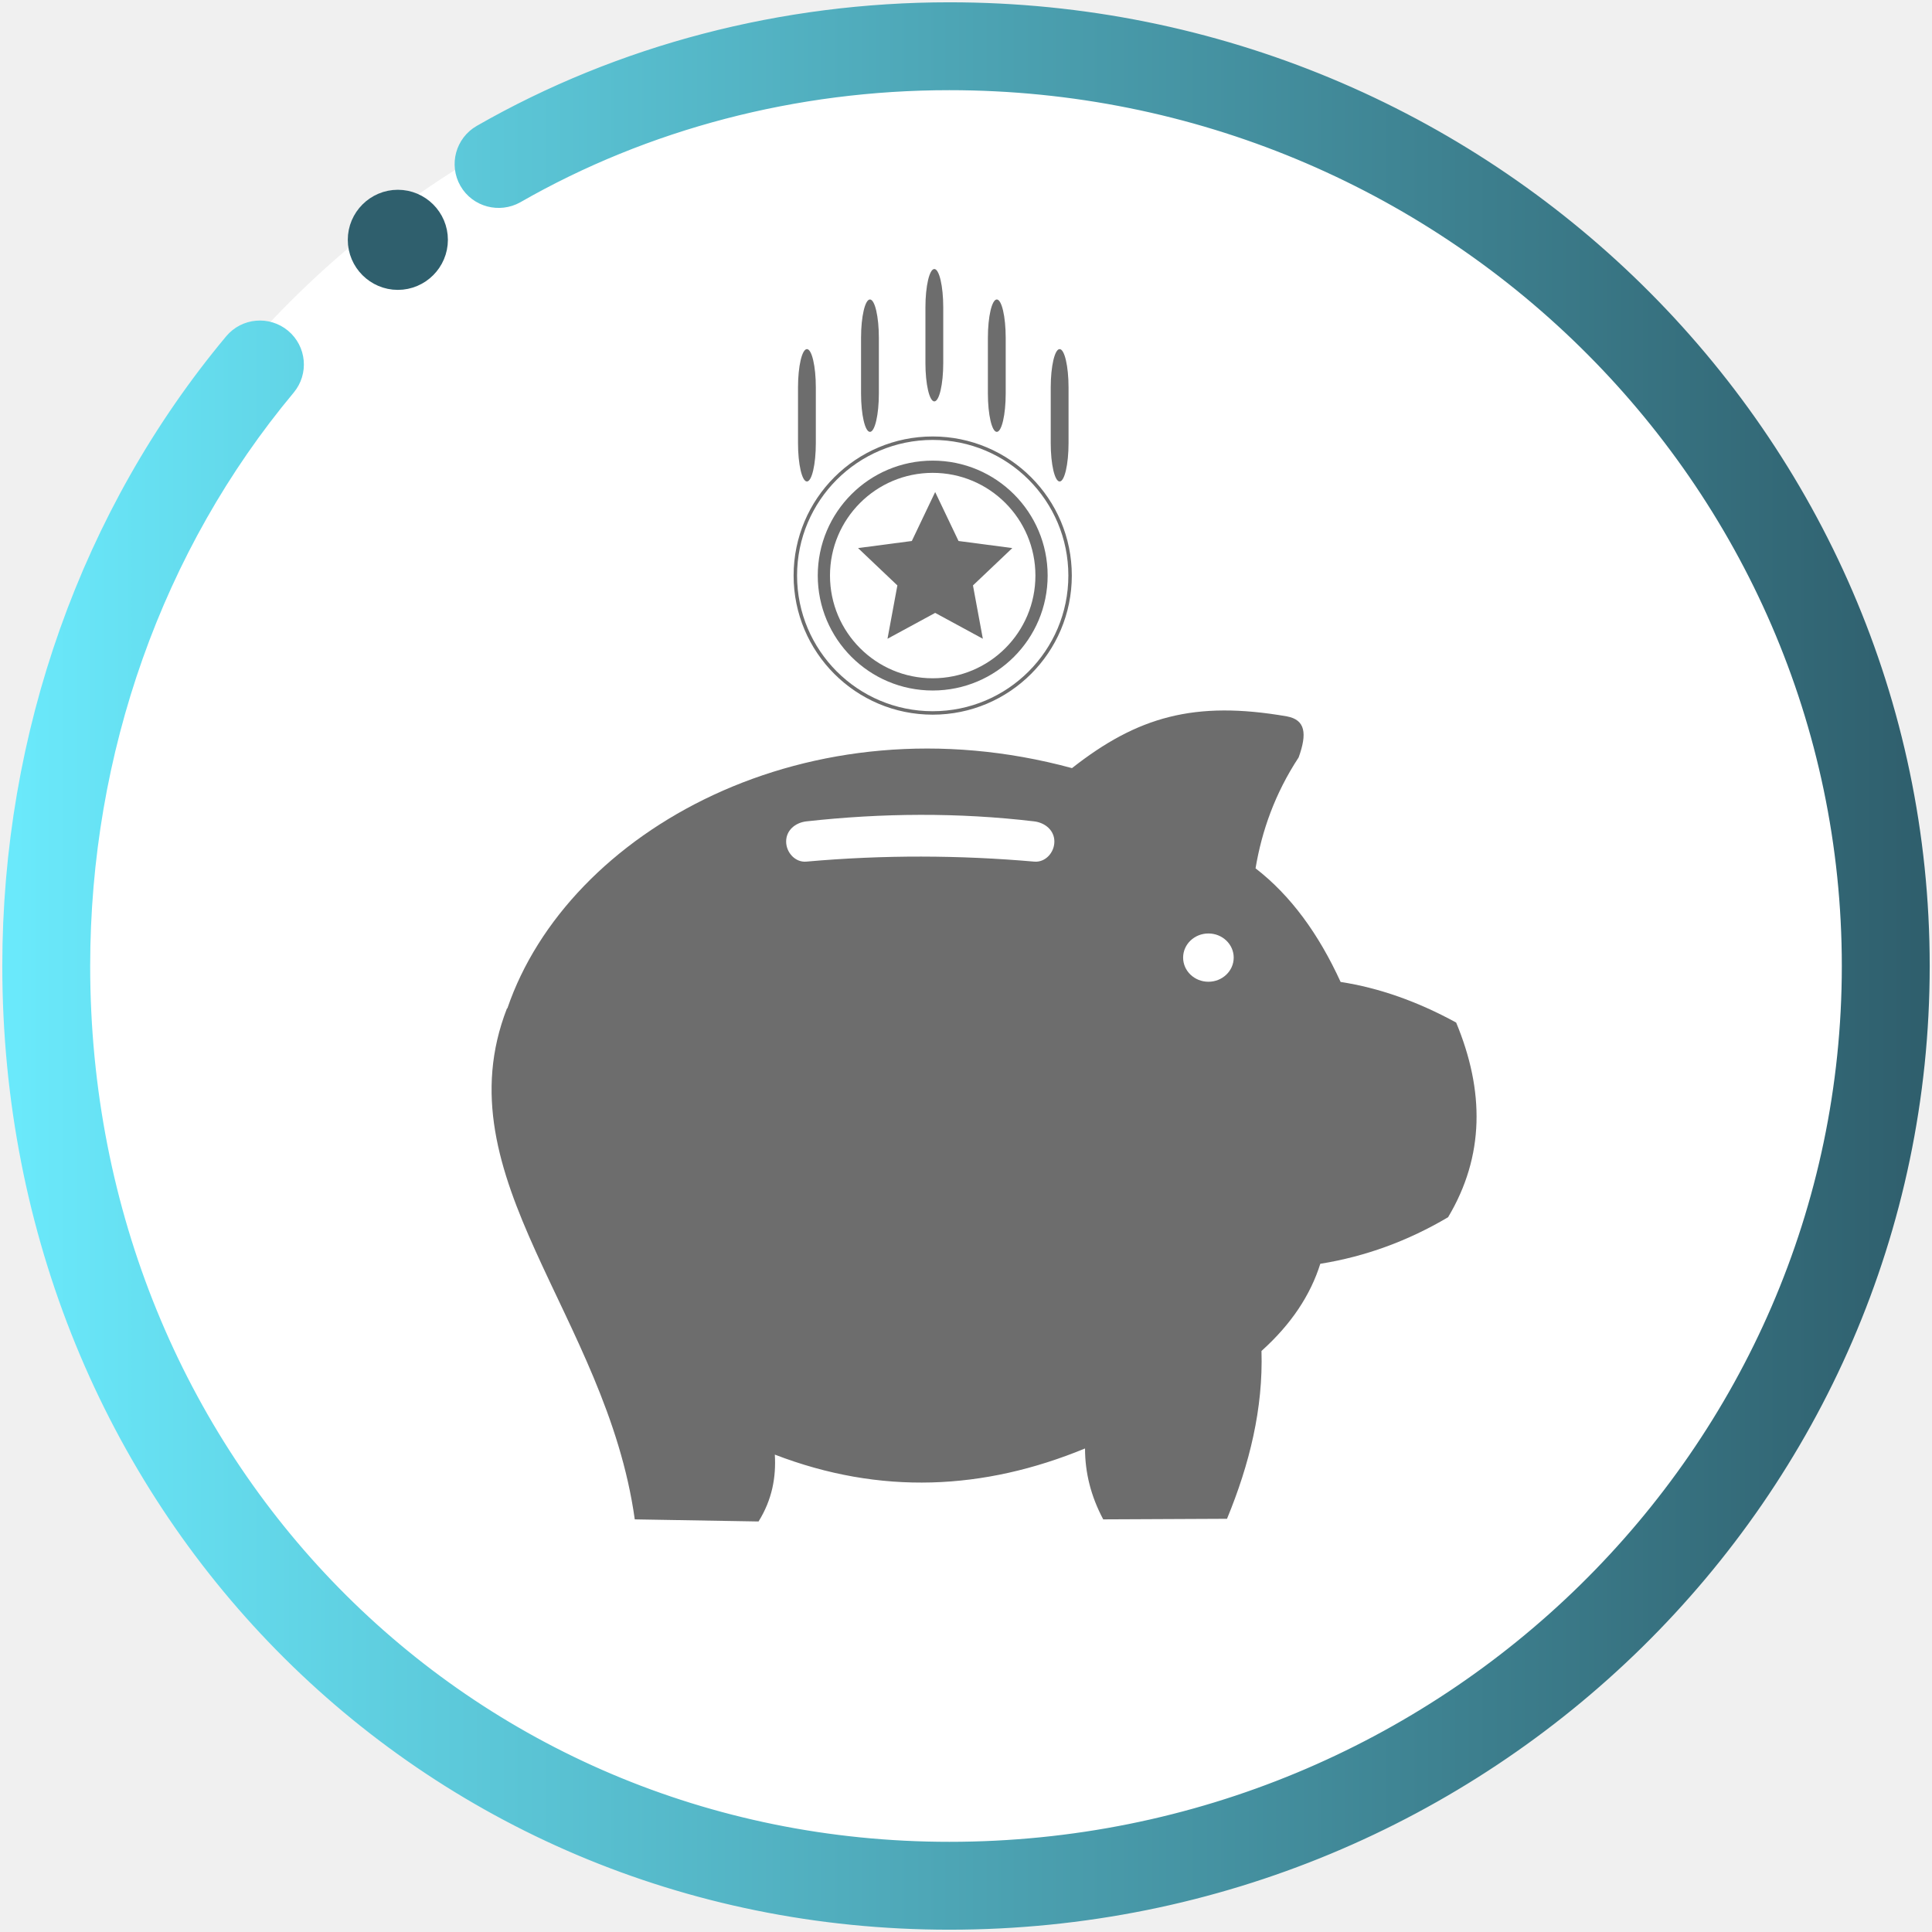
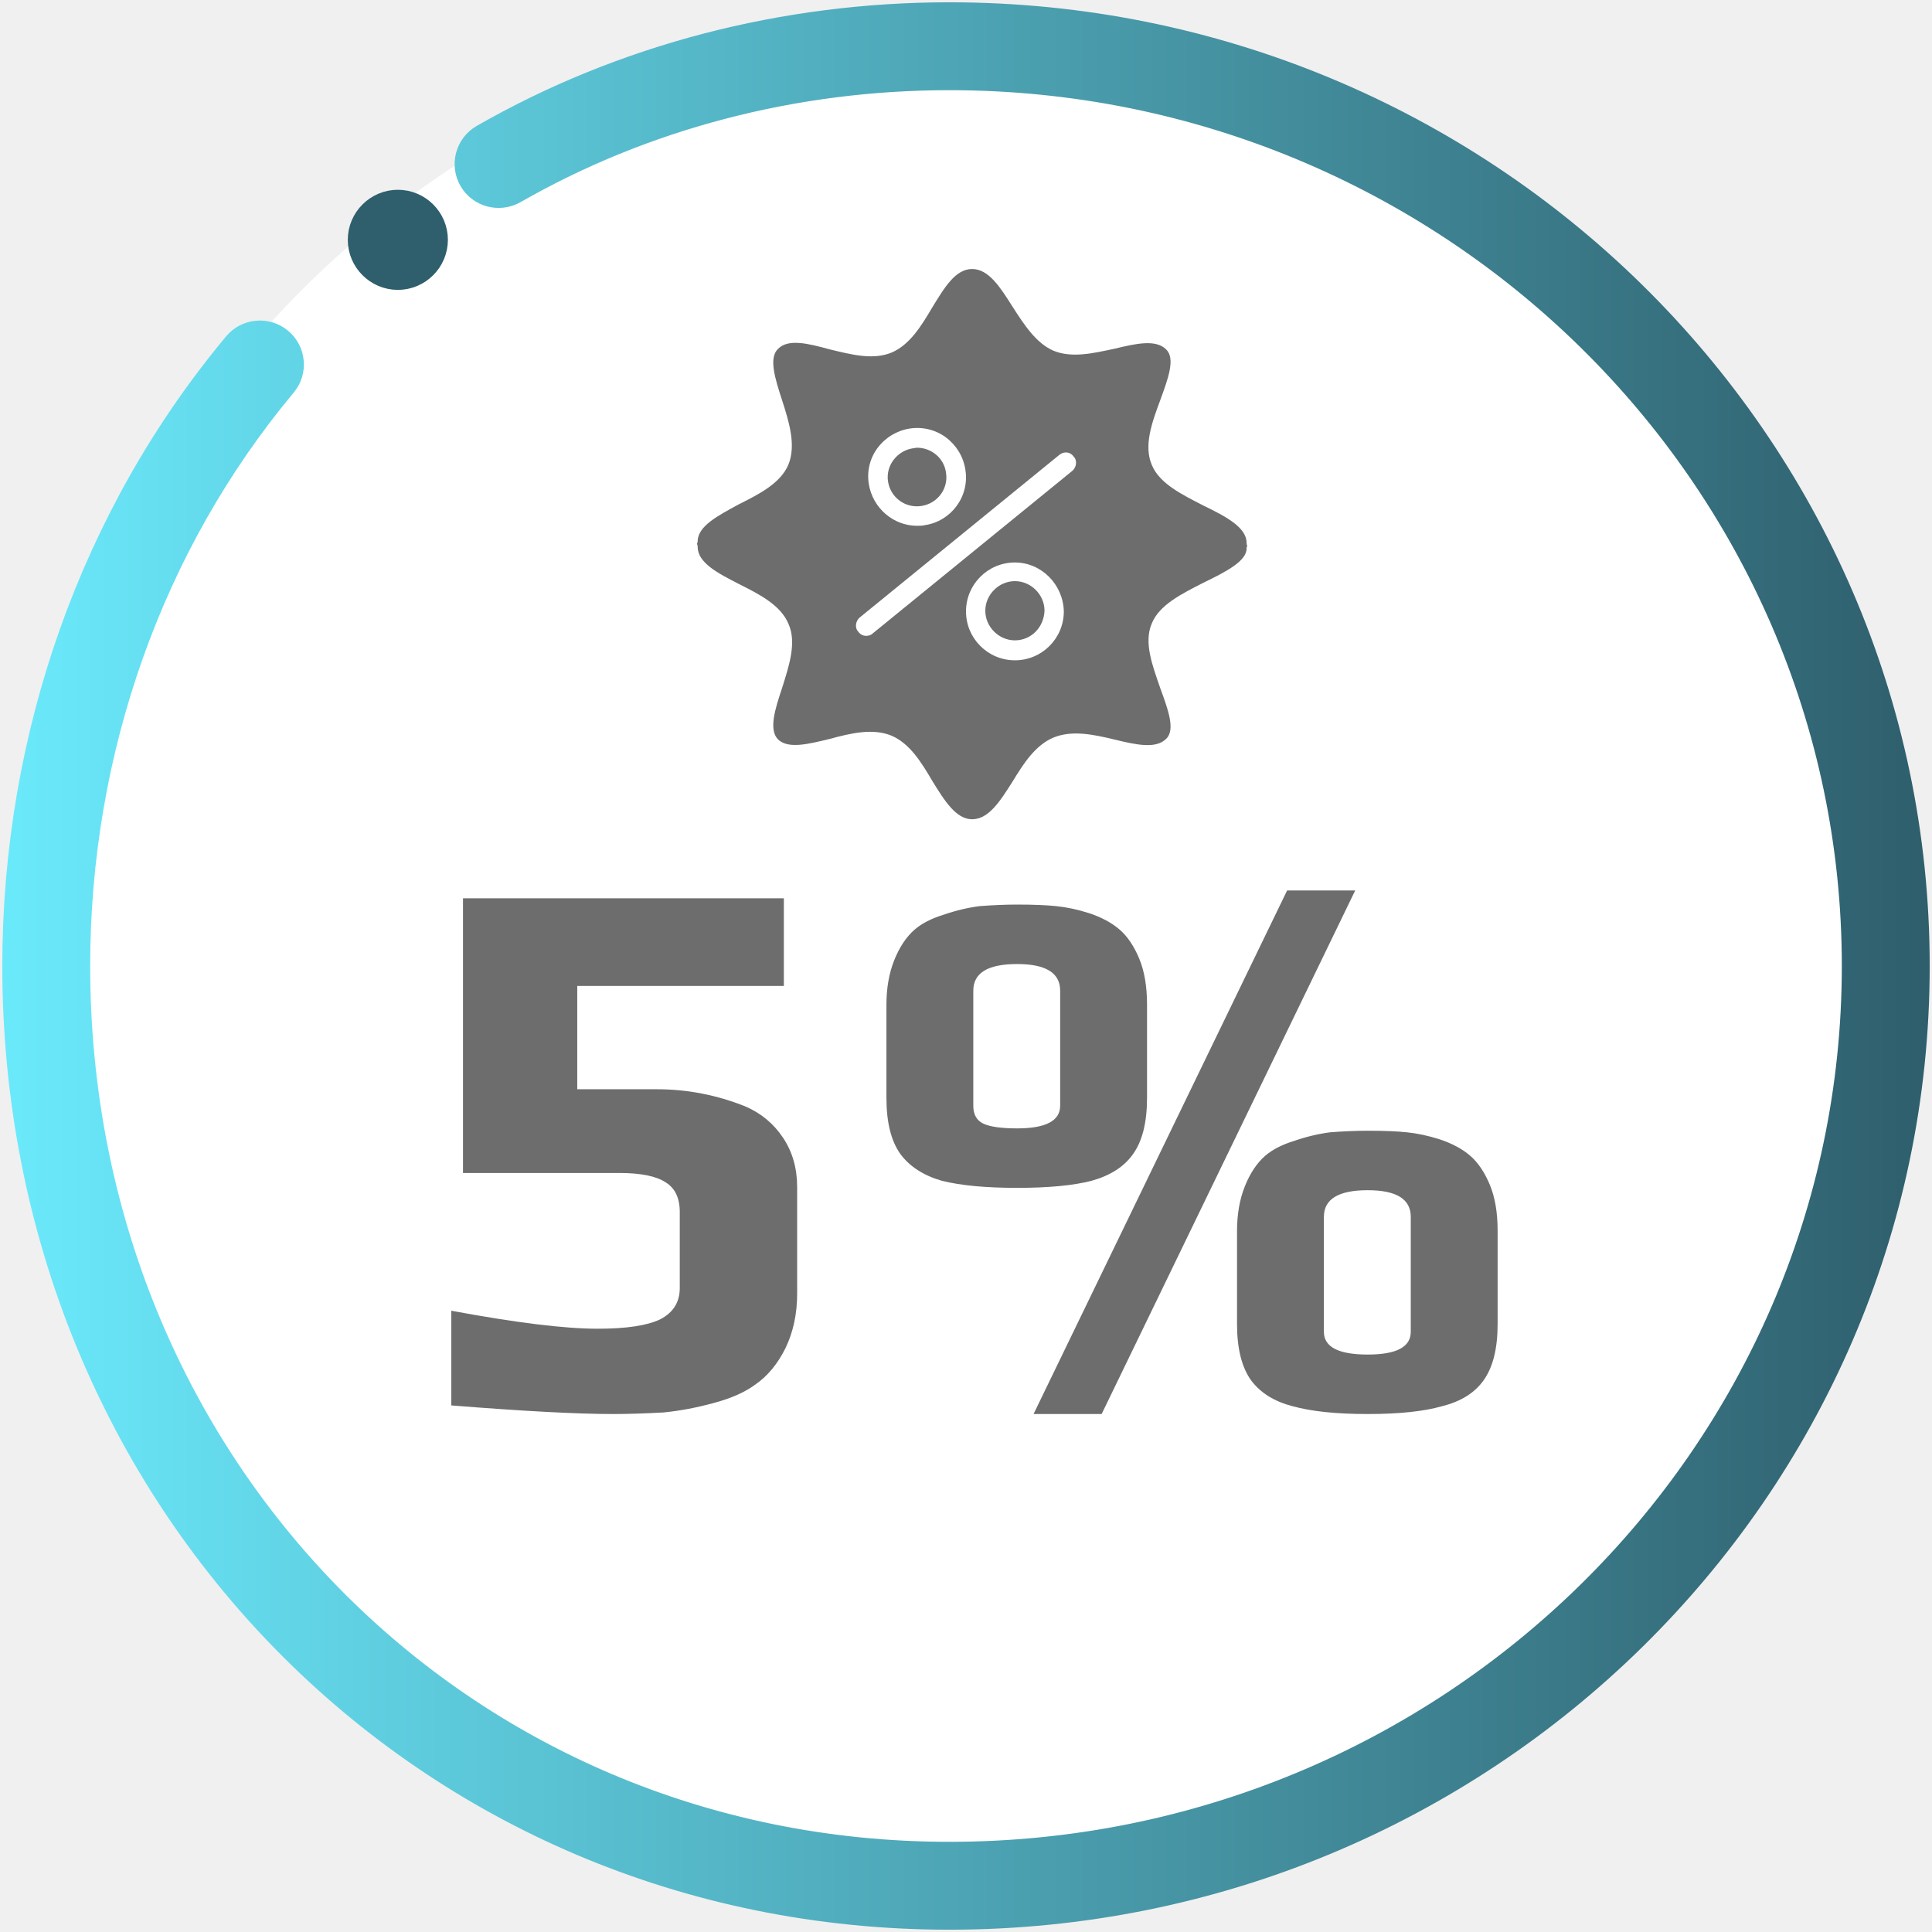
<svg xmlns="http://www.w3.org/2000/svg" width="158" height="158" viewBox="0 0 158 158" fill="none">
-   <g clip-path="url(#clip0_2_25)">
-     <circle cx="78.5" cy="79.5" r="77.5" fill="white" />
-     <path d="M77.636 156.812C34.771 156.812 1.188 122.632 1.188 79C1.188 60.175 7.604 42.112 19.266 28.142C20.189 27.042 21.818 26.902 22.918 27.815C24.018 28.733 24.168 30.367 23.25 31.467C12.367 44.503 6.375 61.383 6.375 79C6.375 119.727 37.676 151.625 77.636 151.625C118.435 151.625 151.625 119.047 151.625 79C151.625 38.953 118.435 6.375 77.636 6.375C64.978 6.375 52.668 9.591 42.06 15.671C40.83 16.361 39.233 15.951 38.522 14.706C37.811 13.461 38.242 11.879 39.487 11.163C50.879 4.637 64.07 1.188 77.636 1.188C121.294 1.188 156.812 36.094 156.812 79C156.812 121.906 121.294 156.812 77.636 156.812Z" fill="url(#paint0_linear_2_25)" stroke="url(#paint1_linear_2_25)" stroke-width="2" />
-     <path d="M35.129 19.613C35.129 21.04 33.962 22.207 32.536 22.207C31.109 22.207 29.942 21.04 29.942 19.613C29.942 18.187 31.109 17.02 32.536 17.02C33.962 17.02 35.129 18.182 35.129 19.613Z" fill="#2F5F6D" stroke="#2F5F6D" stroke-width="3" />
-     <g clip-path="url(#clip1_2_25)">
-       <path fill-rule="evenodd" clip-rule="evenodd" d="M41.492 82.466C46.444 67.941 66.139 56.973 87.668 62.817C93.012 58.618 97.681 57.271 105.249 58.587C106.753 58.869 106.91 59.981 106.205 61.94C104.262 64.901 103.196 67.941 102.679 71.012C105.578 73.253 107.85 76.402 109.636 80.304C112.786 80.79 115.935 81.902 119.085 83.626C121.404 89.204 121.419 94.531 118.426 99.545C115.167 101.472 111.689 102.757 107.975 103.353C107.176 105.891 105.625 108.273 103.165 110.482C103.306 115.183 102.194 119.727 100.345 124.208L90.222 124.255C89.22 122.375 88.734 120.447 88.734 118.457C80.445 121.873 72 122.281 63.366 118.959C63.476 120.808 63.147 122.641 62.034 124.427L51.912 124.255C49.593 107.599 36.071 96.317 41.461 82.466H41.492Z" fill="#6D6D6D" />
-       <path d="M98.825 80.288C99.967 80.288 100.893 79.404 100.893 78.314C100.893 77.224 99.967 76.34 98.825 76.34C97.682 76.34 96.756 77.224 96.756 78.314C96.756 79.404 97.682 80.288 98.825 80.288Z" fill="white" />
-       <path fill-rule="evenodd" clip-rule="evenodd" d="M65.936 67.173C72.156 66.484 78.377 66.437 84.582 67.173C85.475 67.283 86.227 67.91 86.227 68.819C86.227 69.727 85.49 70.542 84.582 70.464C78.471 69.931 72.266 69.9 65.936 70.464C65.043 70.542 64.291 69.727 64.291 68.819C64.291 67.91 65.027 67.283 65.936 67.173Z" fill="white" />
-       <path d="M76.277 55.97C81.192 55.97 85.177 51.985 85.177 47.07C85.177 42.155 81.192 38.17 76.277 38.17C71.362 38.17 67.377 42.155 67.377 47.07C67.377 51.985 71.362 55.97 76.277 55.97Z" stroke="#6D6D6D" stroke-miterlimit="22.926" />
-       <path d="M76.277 58.305C82.482 58.305 87.512 53.275 87.512 47.07C87.512 40.865 82.482 35.836 76.277 35.836C70.073 35.836 65.043 40.865 65.043 47.07C65.043 53.275 70.073 58.305 76.277 58.305Z" stroke="#6D6D6D" stroke-width="0.283" stroke-miterlimit="22.926" />
-       <path d="M66.719 31.683C66.719 29.953 66.393 28.55 65.991 28.55C65.588 28.55 65.262 29.953 65.262 31.683V36.243C65.262 37.974 65.588 39.377 65.991 39.377C66.393 39.377 66.719 37.974 66.719 36.243V31.683Z" fill="#6D6D6D" />
-       <path d="M87.386 31.683C87.386 29.953 87.06 28.55 86.658 28.55C86.255 28.55 85.929 29.953 85.929 31.683V36.243C85.929 37.974 86.255 39.377 86.658 39.377C87.06 39.377 87.386 37.974 87.386 36.243V31.683Z" fill="#6D6D6D" />
-       <path d="M82.247 27.625C82.247 25.894 81.921 24.491 81.519 24.491C81.116 24.491 80.79 25.894 80.79 27.625V32.185C80.79 33.916 81.116 35.319 81.519 35.319C81.921 35.319 82.247 33.916 82.247 32.185V27.625Z" fill="#6D6D6D" />
-       <path d="M71.874 27.625C71.874 25.894 71.548 24.491 71.146 24.491C70.743 24.491 70.417 25.894 70.417 27.625V32.185C70.417 33.916 70.743 35.319 71.146 35.319C71.548 35.319 71.874 33.916 71.874 32.185V27.625Z" fill="#6D6D6D" />
-       <path d="M77.139 25.134C77.139 23.403 76.813 22 76.41 22C76.008 22 75.682 23.403 75.682 25.134V29.693C75.682 31.424 76.008 32.827 76.41 32.827C76.813 32.827 77.139 31.424 77.139 29.693V25.134Z" fill="#6D6D6D" />
-       <path d="M76.479 40.239L78.389 44.243L82.787 44.822L79.57 47.876L80.377 52.238L76.479 50.122L72.58 52.238L73.388 47.876L70.171 44.822L74.569 44.243L76.479 40.239Z" fill="#6D6D6D" />
-     </g>
-   </g>
+   <circle cx="79.5" cy="78.5" r="77.5" fill="white" />
+   <path d="M77.636 156.812C34.771 156.812 1.188 122.632 1.188 79C1.188 60.175 7.604 42.112 19.266 28.142C20.189 27.042 21.818 26.902 22.918 27.815C24.018 28.733 24.168 30.367 23.25 31.467C12.367 44.503 6.375 61.383 6.375 79C6.375 119.727 37.676 151.625 77.636 151.625C118.435 151.625 151.625 119.047 151.625 79C151.625 38.953 118.435 6.375 77.636 6.375C64.978 6.375 52.668 9.591 42.06 15.671C40.83 16.361 39.233 15.951 38.522 14.706C37.811 13.461 38.242 11.879 39.487 11.163C50.879 4.637 64.07 1.188 77.636 1.188C121.294 1.188 156.812 36.094 156.812 79C156.812 121.906 121.294 156.812 77.636 156.812Z" fill="url(#paint0_linear_139_93)" stroke="url(#paint1_linear_139_93)" stroke-width="2" />
+   <path d="M35.129 19.613C35.129 21.04 33.962 22.207 32.536 22.207C31.109 22.207 29.942 21.04 29.942 19.613C29.942 18.187 31.109 17.02 32.536 17.02C33.962 17.02 35.129 18.182 35.129 19.613Z" fill="#2F5F6D" stroke="#2F5F6D" stroke-width="3" />
+   <path d="M50.152 115.64C47.208 115.64 42.792 115.405 36.904 114.936V107.192C42.195 108.173 46.184 108.664 48.872 108.664C51.219 108.664 52.925 108.408 53.992 107.896C55.059 107.341 55.592 106.488 55.592 105.336V99.128C55.592 97.976 55.208 97.165 54.44 96.696C53.672 96.184 52.413 95.928 50.664 95.928H37.864V73.464H64.104V80.632H47.208V89.08H53.736C56.211 89.08 58.621 89.549 60.968 90.488C62.248 91.043 63.272 91.896 64.04 93.048C64.808 94.2 65.192 95.544 65.192 97.08V105.784C65.192 107.448 64.872 108.941 64.232 110.264C63.592 111.544 62.781 112.525 61.8 113.208C60.947 113.848 59.795 114.36 58.344 114.744C56.936 115.128 55.571 115.384 54.248 115.512C52.712 115.597 51.347 115.64 50.152 115.64ZM105.261 72.824H110.829L90.093 115.64H84.525L105.261 72.824ZM83.181 97.144C80.621 97.144 78.573 96.952 77.037 96.568C75.544 96.141 74.413 95.416 73.645 94.392C72.877 93.325 72.493 91.789 72.493 89.784V82.168C72.493 80.803 72.706 79.587 73.133 78.52C73.56 77.453 74.114 76.621 74.797 76.024C75.394 75.512 76.184 75.107 77.165 74.808C78.146 74.467 79.128 74.232 80.109 74.104C81.218 74.019 82.242 73.976 83.181 73.976C84.504 73.976 85.57 74.019 86.381 74.104C87.234 74.189 88.13 74.381 89.069 74.68C90.093 75.021 90.925 75.469 91.565 76.024C92.205 76.579 92.738 77.368 93.165 78.392C93.592 79.416 93.805 80.675 93.805 82.168V89.784C93.805 91.789 93.421 93.325 92.653 94.392C91.928 95.416 90.797 96.141 89.261 96.568C87.768 96.952 85.741 97.144 83.181 97.144ZM83.181 92.28C85.528 92.28 86.701 91.661 86.701 90.424V81.016C86.701 79.565 85.528 78.84 83.181 78.84C80.792 78.84 79.597 79.565 79.597 81.016V90.424C79.597 91.149 79.874 91.64 80.429 91.896C80.984 92.152 81.901 92.28 83.181 92.28ZM111.853 115.64C109.293 115.64 107.245 115.427 105.709 115C104.216 114.616 103.085 113.912 102.317 112.888C101.549 111.821 101.165 110.285 101.165 108.28V100.664C101.165 99.299 101.378 98.083 101.805 97.016C102.232 95.949 102.786 95.117 103.469 94.52C104.066 94.008 104.856 93.603 105.837 93.304C106.818 92.963 107.8 92.728 108.781 92.6C109.89 92.515 110.914 92.472 111.853 92.472C113.176 92.472 114.242 92.515 115.053 92.6C115.906 92.685 116.802 92.877 117.741 93.176C118.765 93.517 119.597 93.965 120.237 94.52C120.877 95.075 121.41 95.864 121.837 96.888C122.264 97.912 122.477 99.171 122.477 100.664V108.28C122.477 110.285 122.093 111.821 121.325 112.888C120.6 113.912 119.469 114.616 117.933 115C116.44 115.427 114.413 115.64 111.853 115.64ZM111.853 110.776C114.2 110.776 115.373 110.157 115.373 108.92V99.512C115.373 98.061 114.2 97.336 111.853 97.336C109.464 97.336 108.269 98.061 108.269 99.512V108.92C108.269 110.157 109.464 110.776 111.853 110.776Z" fill="#6D6D6D" />
+   <path d="M98.417 47.654C96.678 48.548 94.834 49.442 94.201 50.966C93.516 52.543 94.254 54.436 94.886 56.276C95.519 58.011 96.151 59.693 95.361 60.429C94.518 61.27 92.884 60.902 91.145 60.481C89.406 60.061 87.667 59.693 86.139 60.324C84.664 60.954 83.716 62.426 82.82 63.898C81.819 65.475 80.87 67 79.5 67C78.183 67 77.234 65.475 76.233 63.846C75.337 62.321 74.389 60.797 72.913 60.166C71.385 59.535 69.594 59.956 67.855 60.429C66.116 60.849 64.482 61.27 63.639 60.481C62.849 59.693 63.376 58.011 63.956 56.276C64.535 54.436 65.167 52.543 64.482 51.019C63.85 49.494 62.111 48.6 60.425 47.759C58.686 46.866 57.053 46.025 57.053 44.71C57.053 44.658 57.053 44.553 57 44.5C57 44.447 57.053 44.342 57.053 44.29C57.053 43.028 58.686 42.187 60.425 41.241C62.111 40.4 63.85 39.506 64.482 37.981C65.115 36.404 64.535 34.512 63.956 32.724C63.376 30.937 62.849 29.255 63.639 28.519C64.482 27.678 66.116 28.098 67.855 28.571C69.594 28.992 71.385 29.465 72.913 28.834C74.389 28.203 75.337 26.679 76.233 25.154C77.234 23.524 78.13 22 79.5 22C80.87 22 81.819 23.524 82.82 25.102C83.768 26.574 84.717 28.046 86.139 28.676C87.667 29.307 89.406 28.887 91.145 28.519C92.884 28.098 94.518 27.73 95.361 28.571C96.151 29.307 95.519 30.989 94.886 32.724C94.201 34.564 93.516 36.457 94.201 38.034C94.834 39.558 96.678 40.452 98.417 41.346C100.261 42.239 101.947 43.133 101.947 44.395C101.947 44.447 101.947 44.553 102 44.605C102 44.658 101.947 44.763 101.947 44.815C102 45.867 100.261 46.761 98.417 47.654Z" fill="#6D6D6D" />
+   <path d="M86.666 37.173L70.305 50.501C69.98 50.778 69.871 51.334 70.196 51.667C70.359 51.889 70.576 52 70.846 52C71.009 52 71.226 51.944 71.334 51.833L87.695 38.506C88.02 38.229 88.129 37.673 87.804 37.34C87.533 36.951 87.045 36.896 86.666 37.173Z" fill="white" />
+   <path d="M74.995 43C75.206 43 75.416 43 75.627 42.948C77.786 42.634 79.314 40.592 78.945 38.394C78.787 37.347 78.208 36.405 77.365 35.777C76.522 35.149 75.469 34.888 74.416 35.044C73.362 35.202 72.414 35.777 71.782 36.615C71.15 37.452 70.887 38.499 71.045 39.546C71.361 41.587 73.099 43 74.995 43ZM74.626 36.667C74.732 36.667 74.89 36.615 74.995 36.615C76.154 36.615 77.207 37.452 77.365 38.656C77.576 39.964 76.68 41.168 75.364 41.377C74.047 41.587 72.835 40.697 72.625 39.389C72.414 38.08 73.362 36.876 74.626 36.667Z" fill="white" />
+   <path d="M83 46C80.79 46 79 47.789 79 50C79 52.211 80.79 54 83 54C85.21 54 87 52.211 87 50C86.947 47.789 85.158 46 83 46ZM83 52.368C81.684 52.368 80.579 51.263 80.579 49.947C80.579 48.632 81.684 47.526 83 47.526C84.316 47.526 85.421 48.632 85.421 49.947C85.368 51.316 84.316 52.368 83 52.368Z" fill="white" />
  <defs>
-     <linearGradient id="paint0_linear_2_25" x1="156.813" y1="79" x2="1.188" y2="79" gradientUnits="userSpaceOnUse">
+     <linearGradient id="paint0_linear_139_93" x1="156.813" y1="79" x2="1.188" y2="79" gradientUnits="userSpaceOnUse">
      <stop stop-color="#2F5F6D" />
      <stop offset="1" stop-color="#6AE9FB" />
    </linearGradient>
-     <linearGradient id="paint1_linear_2_25" x1="156.813" y1="79" x2="1.188" y2="79" gradientUnits="userSpaceOnUse">
+     <linearGradient id="paint1_linear_139_93" x1="156.813" y1="79" x2="1.188" y2="79" gradientUnits="userSpaceOnUse">
      <stop stop-color="#2F5F6D" />
      <stop offset="1" stop-color="#6AE9FB" />
    </linearGradient>
-     <clipPath id="clip0_2_25">
-       <rect width="158" height="158" fill="white" />
-     </clipPath>
-     <clipPath id="clip1_2_25">
-       <rect width="81" height="102.662" fill="white" transform="translate(40 22)" />
-     </clipPath>
  </defs>
</svg>
